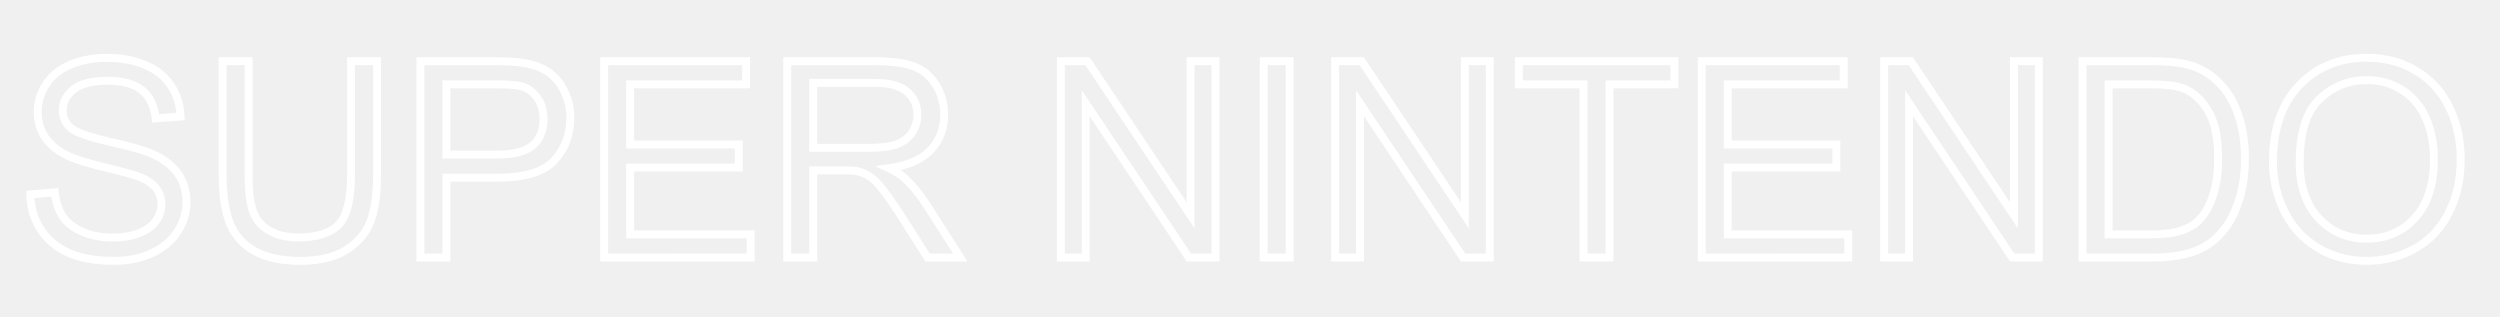
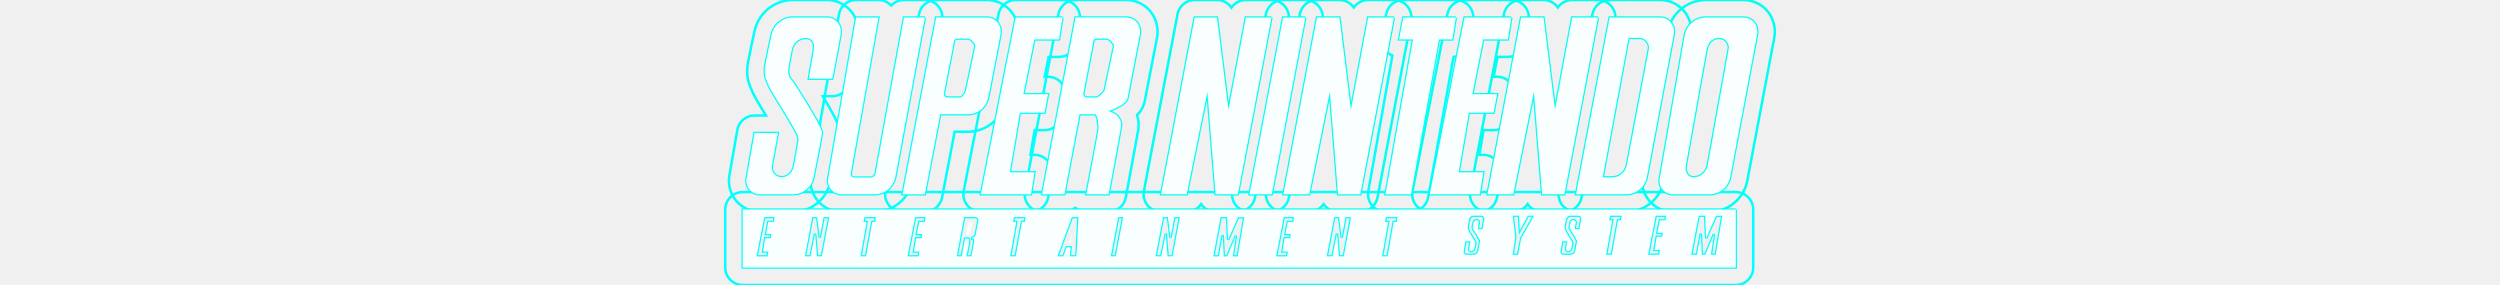
- <svg xmlns="http://www.w3.org/2000/svg" width="158" height="20" viewBox="0 0 158 20" version="1.1" id="svg3739">
-   <defs id="defs3733" />
-   <g id="layer1" transform="translate(0,2)" />
-   <g id="layer2" transform="translate(0,2)" />
-   <g aria-label="SUPER NINTENDO" style="font-style:normal;font-variant:normal;font-weight:normal;font-stretch:normal;font-size:21.333px;line-height:1.25;font-family:Arial;-inkscape-font-specification:Arial;letter-spacing:0px;word-spacing:0px;fill:none;fill-opacity:1;stroke:#ffffff;stroke-width:0.5;stroke-miterlimit:4;stroke-dasharray:none;stroke-opacity:1" id="text4643">
-     <path d="m 1.909,12.289 1.549,-0.135 q 0.11,0.931 0.508,1.532 0.406,0.592 1.253,0.965 0.846,0.364 1.904,0.364 0.939,0 1.659,-0.279 0.719,-0.279 1.066,-0.762 0.355,-0.491 0.355,-1.066 0,-0.584 -0.339,-1.016 Q 9.526,11.452 8.748,11.155 8.248,10.961 6.539,10.554 4.829,10.14 4.144,9.776 3.255,9.31 2.815,8.625 2.383,7.931 2.383,7.076 q 0,-0.939 0.533,-1.752 Q 3.45,4.503 4.474,4.08 5.498,3.657 6.75,3.657 q 1.38,0 2.429,0.449 1.058,0.44 1.625,1.303 0.567,0.863 0.609,1.955 L 9.84,7.482 Q 9.713,6.306 8.976,5.705 8.248,5.104 6.818,5.104 q -1.49,0 -2.175,0.55 -0.677,0.542 -0.677,1.312 0,0.669 0.482,1.1 0.474,0.432 2.471,0.889 2.006,0.449 2.751,0.787 1.083,0.499 1.6,1.27 0.516,0.762 0.516,1.76 0,0.99 -0.567,1.87 -0.567,0.872 -1.633,1.363 -1.058,0.482 -2.387,0.482 -1.684,0 -2.827,-0.491 Q 3.238,15.506 2.586,14.524 1.943,13.534 1.909,12.289 Z" style="font-size:17.333px;fill:none;fill-opacity:1;stroke:#ffffff;stroke-width:0.5;stroke-miterlimit:4;stroke-dasharray:none;stroke-opacity:1" id="path5504" />
-     <path d="m 22.188,3.868 h 1.642 v 7.169 q 0,1.87 -0.423,2.971 -0.423,1.1 -1.532,1.794 -1.1,0.686 -2.895,0.686 -1.743,0 -2.852,-0.601 -1.109,-0.601 -1.583,-1.735 -0.474,-1.143 -0.474,-3.115 V 3.868 h 1.642 v 7.16 q 0,1.617 0.296,2.387 0.305,0.762 1.033,1.176 0.736,0.415 1.794,0.415 1.811,0 2.581,-0.821 0.77,-0.821 0.77,-3.157 z" style="font-size:17.333px;fill:none;fill-opacity:1;stroke:#ffffff;stroke-width:0.5;stroke-miterlimit:4;stroke-dasharray:none;stroke-opacity:1" id="path5506" />
-     <path d="M 26.572,16.276 V 3.868 h 4.68 q 1.236,0 1.887,0.118 0.914,0.152 1.532,0.584 0.618,0.423 0.99,1.193 0.381,0.77 0.381,1.693 0,1.583 -1.007,2.683 -1.007,1.092 -3.639,1.092 h -3.182 v 5.044 z m 1.642,-6.508 h 3.208 q 1.591,0 2.26,-0.592 0.669,-0.592 0.669,-1.667 0,-0.779 -0.398,-1.329 Q 33.563,5.62 32.92,5.442 32.505,5.332 31.388,5.332 h -3.174 z" style="font-size:17.333px;fill:none;fill-opacity:1;stroke:#ffffff;stroke-width:0.5;stroke-miterlimit:4;stroke-dasharray:none;stroke-opacity:1" id="path5508" />
-     <path d="M 38.184,16.276 V 3.868 h 8.971 v 1.464 h -7.329 v 3.8 h 6.864 V 10.588 h -6.864 v 4.223 h 7.617 v 1.464 z" style="font-size:17.333px;fill:none;fill-opacity:1;stroke:#ffffff;stroke-width:0.5;stroke-miterlimit:4;stroke-dasharray:none;stroke-opacity:1" id="path5510" />
-     <path d="M 49.754,16.276 V 3.868 h 5.501 q 1.659,0 2.522,0.339 0.863,0.33 1.38,1.176 0.516,0.846 0.516,1.87 0,1.32 -0.855,2.226 -0.855,0.906 -2.641,1.151 0.652,0.313 0.99,0.618 0.719,0.66 1.363,1.65 l 2.158,3.377 H 58.623 l -1.642,-2.581 q -0.719,-1.117 -1.185,-1.71 -0.465,-0.592 -0.838,-0.829 -0.364,-0.237 -0.745,-0.33 -0.279,-0.059 -0.914,-0.059 h -1.904 v 5.51 z m 1.642,-6.932 h 3.529 q 1.126,0 1.76,-0.229 0.635,-0.237 0.965,-0.745 0.33,-0.516 0.33,-1.117 0,-0.88 -0.643,-1.447 -0.635,-0.567 -2.014,-0.567 h -3.927 z" style="font-size:17.333px;fill:none;fill-opacity:1;stroke:#ffffff;stroke-width:0.5;stroke-miterlimit:4;stroke-dasharray:none;stroke-opacity:1" id="path5512" />
-     <path d="M 67.045,16.276 V 3.868 h 1.684 l 6.517,9.742 V 3.868 h 1.574 V 16.276 H 75.136 L 68.619,6.526 V 16.276 Z" style="font-size:17.333px;fill:none;fill-opacity:1;stroke:#ffffff;stroke-width:0.5;stroke-miterlimit:4;stroke-dasharray:none;stroke-opacity:1" id="path5514" />
-     <path d="M 79.867,16.276 V 3.868 H 81.509 V 16.276 Z" style="font-size:17.333px;fill:none;fill-opacity:1;stroke:#ffffff;stroke-width:0.5;stroke-miterlimit:4;stroke-dasharray:none;stroke-opacity:1" id="path5516" />
-     <path d="M 84.378,16.276 V 3.868 h 1.684 L 92.579,13.61 V 3.868 h 1.574 V 16.276 H 92.469 L 85.952,6.526 V 16.276 Z" style="font-size:17.333px;fill:none;fill-opacity:1;stroke:#ffffff;stroke-width:0.5;stroke-miterlimit:4;stroke-dasharray:none;stroke-opacity:1" id="path5518" />
-     <path d="M 100.078,16.276 V 5.332 H 95.99 V 3.868 h 9.835 v 1.464 h -4.105 V 16.276 Z" style="font-size:17.333px;fill:none;fill-opacity:1;stroke:#ffffff;stroke-width:0.5;stroke-miterlimit:4;stroke-dasharray:none;stroke-opacity:1" id="path5520" />
-     <path d="M 107.551,16.276 V 3.868 h 8.971 v 1.464 h -7.329 v 3.8 h 6.864 V 10.588 h -6.864 v 4.223 h 7.617 v 1.464 z" style="font-size:17.333px;fill:none;fill-opacity:1;stroke:#ffffff;stroke-width:0.5;stroke-miterlimit:4;stroke-dasharray:none;stroke-opacity:1" id="path5522" />
-     <path d="M 119.078,16.276 V 3.868 h 1.684 l 6.517,9.742 V 3.868 h 1.574 V 16.276 h -1.684 L 120.653,6.526 V 16.276 Z" style="font-size:17.333px;fill:none;fill-opacity:1;stroke:#ffffff;stroke-width:0.5;stroke-miterlimit:4;stroke-dasharray:none;stroke-opacity:1" id="path5524" />
-     <path d="M 131.621,16.276 V 3.868 h 4.274 q 1.447,0 2.209,0.178 1.066,0.245 1.82,0.889 0.982,0.829 1.464,2.124 0.491,1.286 0.491,2.945 0,1.413 -0.33,2.505 -0.33,1.092 -0.846,1.811 -0.516,0.711 -1.134,1.126 -0.609,0.406 -1.481,0.618 -0.863,0.212 -1.989,0.212 z m 1.642,-1.464 h 2.649 q 1.227,0 1.921,-0.229 0.702,-0.229 1.117,-0.643 0.584,-0.584 0.906,-1.566 0.33,-0.99 0.33,-2.395 0,-1.947 -0.643,-2.988 -0.635,-1.049 -1.549,-1.405 -0.66,-0.254 -2.124,-0.254 h -2.607 z" style="font-size:17.333px;fill:none;fill-opacity:1;stroke:#ffffff;stroke-width:0.5;stroke-miterlimit:4;stroke-dasharray:none;stroke-opacity:1" id="path5526" />
-     <path d="m 143.648,10.233 q 0,-3.089 1.659,-4.833 1.659,-1.752 4.283,-1.752 1.718,0 3.098,0.821 1.38,0.821 2.099,2.294 0.728,1.464 0.728,3.326 0,1.887 -0.762,3.377 -0.762,1.49 -2.158,2.26 -1.396,0.762 -3.013,0.762 -1.752,0 -3.132,-0.846 -1.38,-0.846 -2.09,-2.311 -0.711,-1.464 -0.711,-3.098 z m 1.693,0.025 q 0,2.243 1.202,3.538 1.21,1.286 3.03,1.286 1.854,0 3.047,-1.303 1.202,-1.303 1.202,-3.699 0,-1.515 -0.516,-2.641 -0.508,-1.134 -1.498,-1.752 -0.982,-0.626 -2.209,-0.626 -1.743,0 -3.005,1.202 -1.253,1.193 -1.253,3.995 z" style="font-size:17.333px;fill:none;fill-opacity:1;stroke:#ffffff;stroke-width:0.5;stroke-miterlimit:4;stroke-dasharray:none;stroke-opacity:1" id="path5528" />
+ <svg xmlns="http://www.w3.org/2000/svg" viewBox="0 0 1000 114" version="1.1" id="svg123">
+   <defs id="defs127" />
+   <g id="g1011">
+     <path d="m 387.342,15.421 c 0.948,0 2.957,2.17 2.784,3.132 l -3.69,17.467 c -0.172,0.904 -1.392,2.991 -2.294,2.991 h -5.36 l -0.07,-0.068 h -0.278 v -0.07 h -0.139 l -0.071,-0.068 h -0.069 l -0.069,-0.07 -0.069,-0.069 h -0.069 v -0.071 l -0.07,-0.069 -0.07,-0.07 v -0.069 l -0.069,-0.069 -0.071,-0.07 v -0.14 l -0.069,-0.069 v -0.138 l -0.071,-0.069 v -0.069 c 0,-0.116 -0.012,-0.289 0,-0.419 l 4.176,-21.364 a 2.168,2.168 0 0 1 1.323,-0.558 h 4.315 m 0,-7 h -4.315 a 9.027,9.027 0 0 0 -5.777,2.158 7,7 0 0 0 -2.415,4.057 L 370.658,35.999 q -0.066,0.339 -0.099,0.683 a 9.13,9.13 0 0 0 -0.031,1.142 v 0.005 a 6.998,6.998 0 0 0 0.415,2.375 q 0.021,0.066 0.044,0.131 a 7.003,7.003 0 0 0 0.945,1.923 q 0.053,0.082 0.108,0.162 a 7.936,7.936 0 0 0 3.124,2.712 8.628,8.628 0 0 0 3.618,0.877 h 5.36 c 5.602,0 8.548,-5.685 9.146,-8.561 l 3.686,-17.449 q 0.022,-0.105 0.041,-0.21 a 8.934,8.934 0 0 0 -2.331,-7.468 c -1.218,-1.457 -3.793,-3.9 -7.344,-3.9 z" id="path25" style="fill:#ffffff" />
+     <path d="m 442.803,15.421 c 0.949,0 2.968,2.17 2.781,3.132 l -3.691,17.397 c -0.161,0.911 -2.427,3.062 -3.337,3.062 h -3.829 a 1.321,1.321 0 0 1 -1.391,-1.25 3.378,3.378 0 0 1 0,-0.419 l 4.106,-21.364 0.067,-0.069 0.071,-0.069 0.137,-0.07 h 0.068 l 0.07,-0.069 0.069,-0.069 h 0.069 l 0.069,-0.07 h 0.071 l 0.137,-0.068 h 0.205 V 15.425 h 0.009 v -0.004 h 4.316 m 0,-7 h -4.316 a 6.985,6.985 0 0 0 -2.451,0.441 l -0.041,0.014 a 8.236,8.236 0 0 0 -1.862,0.874 7,7 0 0 0 -1.428,1.069 l -0.071,0.069 q -0.075,0.073 -0.148,0.148 l -0.067,0.069 a 7,7 0 0 0 -1.85,3.553 l -4.106,21.364 q -0.042,0.219 -0.07,0.44 a 8.536,8.536 0 0 0 -0.054,1.443 q 0.004,0.201 0.02,0.401 a 8.315,8.315 0 0 0 8.37,7.706 h 3.829 c 4.496,0 9.343,-4.749 10.184,-8.609 l 7e-4,1.5e-4 3.691,-17.397 q 0.013,-0.059 0.024,-0.118 A 8.856,8.856 0 0 0 450.213,12.395 c -1.224,-1.484 -3.814,-3.975 -7.41,-3.975 z" id="path29" style="fill:#ffffff" />
+     <path d="m 655.538,15.142 a 3.897,3.897 0 0 1 3.964,4.731 L 650.734,66.151 a 6.006,6.006 0 0 1 -5.637,4.802 h -4.036 l 10.37,-55.811 h 4.107 m 0,-7 h -4.107 a 7,7 0 0 0 -6.882,5.721 l -10.37,55.811 a 7,7 0 0 0 6.882,8.279 h 4.036 a 13.06,13.06 0 0 0 12.522,-10.538 l 8.761,-46.239 q 0.011,-0.056 0.02,-0.113 a 10.891,10.891 0 0 0 -10.862,-12.921 z" id="path33" style="fill:#ffffff" />
+     <path d="m 687.547,15.142 a 3.852,3.852 0 0 1 3.895,4.731 L 683.095,66.151 a 5.865,5.865 0 0 1 -5.498,4.802 c -2.629,0 -3.724,-2.176 -3.274,-4.802 l 8.281,-46.278 0.067,-0.209 0.071,-0.209 0.067,-0.277 0.069,-0.209 0.071,-0.278 0.067,-0.209 0.071,-0.209 0.137,-0.207 0.069,-0.209 0.141,-0.209 0.069,-0.208 0.139,-0.209 0.141,-0.139 0.137,-0.208 0.141,-0.209 0.208,-0.14 0.139,-0.14 0.141,-0.139 0.206,-0.14 0.21,-0.139 0.141,-0.139 0.206,-0.14 0.21,-0.069 0.208,-0.139 0.141,-0.07 0.275,-0.07 0.208,-0.068 h 0.208 l 0.208,-0.07 h 0.279 l 0.213,-0.064 h 0.279 m 0,-7 h -0.279 a 13.13,13.13 0 0 0 -3.07,0.476 l -0.05,0.013 a 6.999,6.999 0 0 0 -1.383,0.513 l -0.141,0.07 q -0.109,0.054 -0.215,0.111 a 7,7 0 0 0 -1.028,0.579 l -0.206,0.14 q -0.279,0.19 -0.539,0.406 l -0.018,0.012 a 6.998,6.998 0 0 0 -0.864,0.694 7,7 0 0 0 -1.482,1.585 6.995,6.995 0 0 0 -0.456,0.611 l -0.139,0.209 a 6.997,6.997 0 0 0 -0.524,0.937 q -0.124,0.226 -0.23,0.461 a 7.003,7.003 0 0 0 -0.46,1.058 l -0.071,0.209 q -0.02,0.059 -0.039,0.119 l -0.067,0.209 q -0.064,0.199 -0.116,0.402 l -0.012,0.046 q -0.082,0.251 -0.145,0.507 l -0.006,0.018 -0.067,0.209 a 7,7 0 0 0 -0.225,0.904 l -8.281,46.278 -0.009,0.051 a 11.365,11.365 0 0 0 2.283,9.428 10.116,10.116 0 0 0 7.891,3.557 12.808,12.808 0 0 0 12.394,-10.601 l 8.34,-46.237 0.009,-0.05 a 11.106,11.106 0 0 0 -2.363,-9.084 10.958,10.958 0 0 0 -8.43,-3.839 z" id="path37" style="fill:#ffffff" />
+     <path d="M 694.296,83.826 V 107 H 297.086 V 83.826 h 397.209 m -5.36,2.435 -2.504,0.07 -3.968,8.977 -0.414,-9.047 h -2.575 l -2.996,15.658 h 2.298 l 1.532,-8.491 0.414,8.491 h 1.393 l 3.48,-8.279 -1.25,8.279 h 1.948 l 2.641,-15.658 m -29.715,15.658 h 4.455 l 0.275,-1.949 H 661.796 l 0.903,-5.289 h 2.159 l 0.349,-1.599 h -2.226 l 0.972,-4.941 h 2.157 l 0.349,-1.88 h -4.174 l -3.065,15.658 m -10.502,-15.658 h -4.665 l -0.347,1.88 h 1.182 l -2.434,13.778 h 2.296 l 2.434,-13.778 h 1.184 l 0.349,-1.88 m -21.44,14.199 a 0.899,0.899 0 0 1 -0.835,-1.112 l 0.487,-2.853 h -2.02 l -0.697,3.964 a 1.181,1.181 0 0 0 1.187,1.461 h 2.99 a 1.862,1.862 0 0 0 1.742,-1.461 c 0,0 0.601,-3.455 0.697,-3.964 a 0.545,0.545 0 0 0 -0.071,-0.279 32.004,32.004 0 0 0 -2.714,-4.522 0.948,0.948 0 0 1 -0.206,-0.697 l 0.347,-1.88 a 1.304,1.304 0 0 1 1.252,-1.044 0.833,0.833 0 0 1 0.835,1.044 l -0.418,2.575 h 1.879 l 0.766,-3.899 a 1.242,1.242 0 0 0 -1.251,-1.531 h -3.405 l -0.091,0.083 H 627.544 l -0.069,0.068 h -0.067 l -0.071,0.068 h -0.069 l -0.069,0.069 -0.069,0.067 -0.069,0.071 -0.069,0.067 -0.069,0.071 -0.065,0.069 H 626.786 V 86.962 l -0.069,0.071 -0.069,0.068 v 0.072 l -0.069,0.068 v 0.068 l -0.069,0.071 v 0.068 l -0.069,0.14 v 0.136 l -0.067,0.069 c 0,0 -0.536,2.579 -0.558,2.993 a 2.007,2.007 0 0 0 0.139,0.974 c 0.161,0.831 2.611,4.33 2.992,5.29 l -0.417,2.297 a 1.394,1.394 0 0 1 -1.252,1.112 m -13.633,-14.199 h -2.508 l -3.2,5.916 -0.347,-5.916 h -2.506 l 1.049,8.559 -1.115,7.099 h 2.226 l 1.252,-6.61 5.15,-9.047 m -25.127,14.198 a 0.887,0.887 0 0 1 -0.831,-1.112 l 0.484,-2.853 h -2.018 l -0.699,3.964 a 1.18,1.18 0 0 0 1.184,1.461 h 2.923 a 1.85,1.85 0 0 0 1.738,-1.461 c 0,0 0.697,-3.455 0.766,-3.964 0.024,-0.056 -0.009,-0.129 -0.067,-0.279 a 30.889,30.889 0 0 0 -2.714,-4.522 1.13,1.13 0 0 1 -0.206,-0.697 l 0.345,-1.88 a 1.309,1.309 0 0 1 1.252,-1.044 0.833,0.833 0 0 1 0.835,1.044 l -0.414,2.575 h 1.877 l 0.766,-3.899 a 1.235,1.235 0 0 0 -1.252,-1.531 h -3.405 l -0.087,0.083 h -0.208 l -0.069,0.068 h -0.069 l -0.069,0.068 h -0.071 l -0.067,0.069 -0.067,0.067 h -0.069 v 0.071 l -0.069,0.067 -0.067,0.071 -0.071,0.069 h -0.067 V 86.962 l -0.071,0.071 -0.069,0.068 v 0.071 l -0.069,0.068 v 0.068 l -0.067,0.071 v 0.068 l -0.067,0.14 v 0.205 h -0.072 c 0,0 -0.534,2.579 -0.556,2.993 a 1.966,1.966 0 0 0 0.137,0.974 c 0.159,0.831 2.621,4.33 2.994,5.29 l -0.417,2.297 a 1.391,1.391 0 0 1 -1.256,1.112 m -29.502,-13.639 h -4.663 l -0.344,1.946 h 1.252 l -2.438,13.779 h 2.228 l 2.436,-13.779 h 1.182 l 0.347,-1.946 m -18.582,0 h -2.226 l -1.53,8.211 -1.045,-8.211 h -1.949 l -2.993,15.725 h 2.296 l 1.811,-9.118 0.766,9.118 h 1.948 l 2.921,-15.725 m -29.988,15.728 h 4.382 l 0.347,-1.947 H 512.952 l 0.905,-5.29 h 2.224 l 0.279,-1.671 h -2.157 l 0.903,-4.873 h 2.226 l 0.279,-1.946 h -4.105 l -3.061,15.728 m -25.124,0 h 2.228 l 1.53,-8.489 0.416,8.489 h 1.391 l 3.482,-8.281 -1.252,8.281 h 1.948 l 2.643,-15.657 h -2.502 l -3.97,9.045 -0.414,-9.116 h -2.575 l -2.926,15.728 M 471.963,86.82 H 469.737 l -1.534,8.211 -1.041,-8.211 h -1.95 l -2.991,15.725 h 2.294 l 1.811,-9.118 0.697,9.118 h 2.017 l 2.923,-15.725 m -27.629,15.725 h 1.948 l 2.994,-15.725 h -2.018 l -2.925,15.725 m -21.362,0 h 2.364 l 1.324,-3.62 h 1.599 l -0.347,3.62 h 2.645 l 0.835,-15.725 h -2.645 l -5.774,15.725 M 410.236,86.82 h -4.662 l -0.346,1.946 h 1.252 l -2.435,13.779 h 2.227 l 2.506,-13.779 h 1.181 l 0.277,-1.946 m -27.555,15.723 h 2.018 l 1.322,-7.098 h 1.393 a 0.942,0.942 0 0 1 0.209,0.628 2.982,2.982 0 0 1 0.069,0.765 c -0.036,0.226 -1.114,5.705 -1.114,5.705 h 2.017 c 0,0 1.114,-6.1 1.114,-6.194 a 2.541,2.541 0 0 0 -0.138,-0.765 h -0.069 V 95.513 h -0.14 v -0.068 h -0.209 l -0.069,-0.068 h -0.278 v -0.068 h -0.28 c 0.566,-0.229 1.625,-0.72 1.741,-1.324 L 391.309,88.419 a 1.25,1.25 0 0 0 -1.183,-1.599 H 385.673 l -2.993,15.723 m -19.693,0.005 h 4.454 l 0.277,-1.947 h -2.157 l 0.904,-5.29 h 2.157 l 0.278,-1.671 h -2.158 l 0.974,-4.873 h 2.158 l 0.348,-1.946 h -4.175 l -3.061,15.728 M 350.391,86.82 h -4.593 l -0.417,1.946 h 1.253 l -2.434,13.779 h 2.225 L 348.93,88.766 h 1.183 l 0.277,-1.946 m -18.65,0 h -2.298 l -1.53,8.211 -1.043,-8.211 H 324.921 l -2.994,15.725 h 2.298 l 1.808,-9.118 0.766,9.118 h 1.947 l 2.994,-15.725 m -29.156,15.728 h 4.454 l 0.348,-1.947 h -2.157 l 0.834,-5.29 h 2.227 l 0.279,-1.671 h -2.158 l 0.904,-4.873 h 2.226 l 0.279,-1.946 H 305.715 l -3.131,15.728 m 342.305,-14.406 h 0.005 m -89.633,0.625 h 0.005 m -148.787,0 h 0.005 m -59.85,0 h 0.005 M 694.296,76.826 H 297.086 a 7,7 0 0 0 -7,7 V 107 a 7,7 0 0 0 7,7 h 397.209 a 7,7 0 0 0 7,-7 V 83.826 a 7,7 0 0 0 -7,-7 z m -266.036,29.099 z" id="path71" style="fill:none;stroke:#00ffff;stroke-opacity:1" />
+     <path d="m 369.944,7 -11.898,64.162 a 8.35,8.35 0 0 1 -7.933,6.54 H 336.822 A 5.371,5.371 0 0 1 331.324,71.162 L 342.457,7 H 351.365 L 340.298,69.351 A 1.383,1.383 0 0 0 341.691,71.023 h 6.612 a 2.098,2.098 0 0 0 1.947,-1.672 L 361.595,7 h 8.349 M 351.365,7 h 0.005 M 369.944,0 H 361.595 A 6.993,6.993 0 0 0 356.482,2.219 6.976,6.976 0 0 0 351.37,0 h -8.913 A 7,7 0 0 0 335.56,5.803 l -11.133,64.162 a 12.362,12.362 0 0 0 12.395,14.737 H 350.113 A 15.245,15.245 0 0 0 364.927,72.449 L 376.827,8.276 A 7,7 0 0 0 369.944,0 Z m 0,14 z" id="path59" style="fill:none;stroke:#00ffff;stroke-opacity:1" />
+     <path d="m 330.627,7 c 3.818,0 6.307,3.139 5.566,7.026 l -3.271,17.467 h -9.394 l 2.018,-11.62 c 0.452,-2.626 -0.644,-4.731 -3.27,-4.731 a 5.856,5.856 0 0 0 -5.567,4.731 c 0,0 -1.483,7.329 -1.462,8.421 0.015,1.098 0.418,2.914 0.906,3.2 1.135,0.683 12.247,19.026 12.247,20.39 0,0 0.333,0.13 0.346,1.323 0.016,1.184 -3.409,17.954 -3.409,17.954 a 8.264,8.264 0 0 1 -7.862,6.54 h -13.293 a 5.371,5.371 0 0 1 -5.497,-6.54 l 3.132,-17.954 h 9.325 l -2.366,12.943 a 3.895,3.895 0 0 0 3.967,4.73 c 2.625,0 4.417,-2.104 4.87,-4.73 0,0 1.472,-7.792 1.809,-10.439 0.36,-2.64 -12.128,-19.982 -12.804,-23.729 -0.53,-0.432 -0.767,-2.753 -0.696,-4.455 v -0.138 l 0.07,-0.139 v -0.279 l 0.069,-0.209 v -0.348 l 0.068,-0.139 V 26.064 l 0.07,-0.487 0.14,-0.417 0.07,-0.487 0.07,-0.557 0.138,-0.558 0.14,-0.556 0.068,-0.557 0.139,-0.556 0.14,-0.627 0.208,-1.183 0.14,-0.557 0.138,-0.626 0.14,-0.557 0.07,-0.556 0.14,-0.487 0.068,-0.487 0.139,-0.487 0.069,-0.416 0.07,-0.209 0.07,-0.208 v -0.209 l 0.069,-0.139 v -0.209 l 0.07,-0.139 v -0.14 l 0.07,-0.139 v -0.21 l 0.069,-0.069 V 14.028 A 8.733,8.733 0 0 1 316.85,7 h 13.777 m -19.484,46.206 h 0.005 M 330.627,0 h -13.777 a 15.779,15.779 0 0 0 -15.055,12.542 q -0.071,0.275 -0.121,0.556 -0.087,0.321 -0.144,0.65 -0.036,0.16 -0.064,0.321 a 6.997,6.997 0 0 0 -0.152,0.694 l -0.004,0.022 -0.029,0.102 a 7.005,7.005 0 0 0 -0.202,0.95 l -0.003,0.01 a 7.001,7.001 0 0 0 -0.218,1.061 l -0.017,0.134 -0.036,0.145 q -0.025,0.1 -0.047,0.201 l -0.116,0.525 -0.115,0.457 q -0.062,0.246 -0.106,0.497 l -0.18,1.026 -0.086,0.384 -0.118,0.469 a 7.002,7.002 0 0 0 -0.158,0.851 l -0.015,0.12 -0.033,0.129 -0.145,0.586 a 6.997,6.997 0 0 0 -0.151,0.809 l -0.041,0.328 a 6.999,6.999 0 0 0 -0.222,1.008 l -0.05,0.346 a 7.003,7.003 0 0 0 -0.136,0.906 q -0.016,0.096 -0.029,0.193 a 7,7 0 0 0 -0.134,1.364 v 0.002 a 15.325,15.325 0 0 0 1.267,7.529 c 0.857,2.434 2.729,5.643 6.197,11.286 h -4.568 a 7,7 0 0 0 -6.896,5.797 l -3.132,17.954 a 12.361,12.361 0 0 0 12.393,14.743 h 13.293 a 15.186,15.186 0 0 0 14.731,-12.191 c 3.566,-17.462 3.551,-18.581 3.54,-19.399 a 9.439,9.439 0 0 0 -0.896,-4.093 c -0.69,-1.761 -2.244,-4.691 -5.747,-10.524 h 3.819 a 7,7 0 0 0 6.88,-5.711 L 343.074,15.314 A 13.044,13.044 0 0 0 340.442,4.506 12.65,12.65 0 0 0 330.627,0 Z" id="path63" style="fill:none;stroke:#00ffff;stroke-opacity:1" />
+     <path d="m 394.581,7 c 3.817,0 6.299,3.132 5.564,7.028 l -4.871,25.122 a 8.28,8.28 0 0 1 -7.862,6.54 h -11.343 l -6.125,32.011 h -8.907 L 374.468,7 h 20.113 m -16.633,31.665 h 0.069 l 0.069,0.069 0.069,0.07 h 0.069 l 0.071,0.068 h 0.139 v 0.07 h 0.278 l 0.07,0.068 h 5.36 c 0.902,0 2.122,-2.087 2.294,-2.991 l 3.69,-17.467 c 0.173,-0.962 -1.837,-3.132 -2.784,-3.132 h -4.315 a 2.168,2.168 0 0 0 -1.323,0.558 l -4.176,21.364 c -0.012,0.129 0,0.303 0,0.419 v 0.069 l 0.071,0.069 v 0.138 l 0.069,0.069 V 38.246 l 0.071,0.07 0.069,0.069 v 0.069 l 0.07,0.07 0.07,0.069 v 0.071 M 394.581,0 h -20.113 a 7,7 0 0 0 -6.877,5.694 L 354.16,76.395 a 7,7 0 0 0 6.877,8.306 h 8.907 a 7,7 0 0 0 6.875,-5.685 l 5.037,-26.326 h 5.556 A 15.197,15.197 0 0 0 402.15,40.462 L 407.017,15.36 A 13.095,13.095 0 0 0 404.386,4.495 12.646,12.646 0 0 0 394.581,0 Z" id="path67" style="fill:none;stroke:#00ffff;stroke-opacity:1" />
+     <path d="m 697.22,7 c 3.81,0 6.306,3.139 5.565,7.028 l -10.783,57.133 a 8.356,8.356 0 0 1 -7.935,6.54 H 669.385 a 5.327,5.327 0 0 1 -5.431,-6.54 L 673.906,14.028 A 8.659,8.659 0 0 1 682.049,7 h 15.171 m -19.624,63.953 a 5.865,5.865 0 0 0 5.498,-4.802 l 8.347,-46.278 a 3.852,3.852 0 0 0 -3.895,-4.731 h -0.279 l -0.213,0.064 h -0.279 l -0.208,0.07 h -0.208 l -0.208,0.068 -0.275,0.07 -0.141,0.07 -0.208,0.139 -0.21,0.069 -0.206,0.14 -0.141,0.139 -0.21,0.139 -0.206,0.14 -0.141,0.139 -0.139,0.14 -0.208,0.14 -0.141,0.209 -0.137,0.208 -0.141,0.139 -0.139,0.209 -0.069,0.208 -0.141,0.209 -0.069,0.209 -0.137,0.207 -0.071,0.209 -0.067,0.209 -0.071,0.278 -0.069,0.209 -0.067,0.277 -0.071,0.209 -0.067,0.209 -8.281,46.278 c -0.45,2.626 0.645,4.802 3.274,4.802 M 697.22,0 h -15.171 A 15.733,15.733 0 0 0 667.011,12.817 l -9.954,57.142 a 12.316,12.316 0 0 0 12.327,14.741 h 14.682 A 15.252,15.252 0 0 0 698.881,72.454 L 709.664,15.326 A 13.052,13.052 0 0 0 707.033,4.507 12.647,12.647 0 0 0 697.22,0 Z" id="path79" style="fill:none;stroke:#00fff3;stroke-opacity:1" />
+     <path d="m 424.989,7 -1.389,8.768 H 413.718 l -4.383,21.92 h 9.879 l -1.391,7.377 h -9.881 l -4.037,23.868 h 9.881 l -1.392,8.769 H 392.354 L 406.271,7 h 18.718 M 413.786,68.933 h 0.005 M 424.989,0 h -18.718 a 7,7 0 0 0 -6.868,5.648 l -13.916,70.702 a 7,7 0 0 0 6.868,8.352 h 20.04 a 7,7 0 0 0 6.913,-5.903 l 1.356,-8.546 a 7.006,7.006 0 0 0 -6.873,-8.32 h -1.603 l 1.669,-9.868 h 3.966 a 7,7 0 0 0 6.879,-5.703 l 1.391,-7.377 a 7,7 0 0 0 -6.879,-8.297 h -1.341 l 1.584,-7.92 h 4.144 a 7,7 0 0 0 6.914,-5.905 l 1.389,-8.768 A 7,7 0 0 0 424.989,0 Z m 0,14 z" id="path83" style="fill:none;stroke:#00ffff;stroke-opacity:1" />
+     <path d="m 582.328,7 -1.393,8.769 h -5.357 l -11.202,61.933 H 554.214 L 565.209,15.769 h -5.567 L 561.314,7 h 21.013 m 0,-7 h -21.013 a 7,7 0 0 0 -6.876,5.689 l -1.672,8.769 a 7,7 0 0 0 4.186,7.774 l -9.631,54.247 a 7,7 0 0 0 6.892,8.224 h 10.163 a 7,7 0 0 0 6.888,-5.754 l 10.164,-56.197 a 7.001,7.001 0 0 0 6.419,-5.885 l 1.393,-8.769 A 7,7 0 0 0 582.328,0 Z m 0,14 z" id="path91" style="fill:none;stroke:#00ffff;stroke-opacity:1" />
+     <path d="M 639.185,7 625.753,77.702 h -8.907 l -3.27,-40.987 -8.283,40.987 H 594.995 L 608.425,7 h 8.976 L 621.994,43.952 628.885,7 h 10.3 m 0,-7 H 628.885 A 7,7 0 0 0 623.143,2.995 6.998,6.998 0 0 0 617.402,0 h -8.976 a 7,7 0 0 0 -6.877,5.694 L 588.117,76.396 a 7,7 0 0 0 6.877,8.306 h 10.298 a 7,7 0 0 0 5.777,-3.045 6.996,6.996 0 0 0 5.777,3.045 h 8.907 a 7,7 0 0 0 6.877,-5.694 L 646.062,8.306 A 7,7 0 0 0 639.185,0 Z m 0,14 z" id="path95" style="fill:none;stroke:#00fff3;stroke-opacity:1" />
+     <path d="m 604.528,7 -1.393,8.768 h -9.883 L 588.941,37.688 h 9.881 l -1.393,7.377 h -9.879 l -4.107,23.868 h 9.881 l -1.393,8.769 h -20.04 L 585.808,7 h 18.72 m -11.204,61.933 h 0.005 M 604.528,0 H 585.808 a 7,7 0 0 0 -6.868,5.648 l -13.916,70.702 a 7,7 0 0 0 6.868,8.352 h 20.04 a 7,7 0 0 0 6.913,-5.902 l 1.357,-8.546 a 7.006,7.006 0 0 0 -6.873,-8.321 h -1.579 l 1.698,-9.868 h 3.981 a 7,7 0 0 0 6.878,-5.701 l 1.393,-7.377 a 7,7 0 0 0 -6.878,-8.299 h -1.37 l 1.558,-7.92 h 4.126 a 7,7 0 0 0 6.913,-5.902 l 1.393,-8.768 A 7,7 0 0 0 604.528,0 Z m 0,14 z" id="path99" style="fill:none;stroke:#00fff3;stroke-opacity:1" />
+     <path d="m 450.321,7 c 3.818,0 6.305,3.132 5.565,7.027 l -4.869,25.122 c -0.512,2.698 -5.315,4.353 -7.867,5.357 h 0.629 a 16.078,16.078 0 0 1 2.645,1.325 7.131,7.131 0 0 1 1.534,2.017 5.299,5.299 0 0 1 0.485,2.574 c 0,0.431 -5.01,27.279 -5.01,27.279 h -8.909 c 0,0 4.758,-24.644 4.873,-25.677 a 13.338,13.338 0 0 0 -0.21,-3.41 4.971,4.971 0 0 0 -1.041,-2.923 h -6.333 l -6.055,32.011 h -8.908 L 430.209,7 h 20.112 m -15.593,32.011 h 3.829 c 0.91,0 3.177,-2.151 3.337,-3.062 l 3.691,-17.397 c 0.187,-0.962 -1.833,-3.132 -2.781,-3.132 h -4.316 v 0.004 h -0.009 v 0.07 h -0.205 l -0.137,0.068 h -0.071 l -0.069,0.07 h -0.069 l -0.069,0.069 -0.07,0.069 h -0.068 l -0.137,0.07 -0.071,0.069 -0.067,0.069 -4.106,21.364 a 3.375,3.375 0 0 0 0,0.418 1.321,1.321 0 0 0 1.391,1.25 M 450.321,0 h -20.112 a 7,7 0 0 0 -6.878,5.7 l -13.36,70.701 a 7,7 0 0 0 6.878,8.3 h 8.908 a 6.986,6.986 0 0 0 4.384,-1.543 7.001,7.001 0 0 0 4.382,1.541 h 8.909 a 7,7 0 0 0 6.881,-5.716 c 4.624,-24.781 5.079,-27.405 5.124,-28.304 h 7e-5 l 2.2e-4,-0.006 c 0.002,-0.042 0.003,-0.081 0.004,-0.118 a 13.037,13.037 0 0 0 -0.648,-4.521 10.299,10.299 0 0 0 3.1,-5.581 l 4.864,-25.096 A 13.076,13.076 0 0 0 460.135,4.503 12.65,12.65 0 0 0 450.321,0 Z" id="path103" style="fill:none;stroke:#00ffff;stroke-opacity:1" />
+     <path d="m 663.887,7 c 3.818,0 6.297,3.132 5.566,7.029 L 658.669,71.162 a 8.347,8.347 0 0 1 -7.935,6.54 H 630.413 L 643.848,7 h 20.039 m -22.826,63.953 h 4.036 a 6.006,6.006 0 0 0 5.637,-4.802 l 8.768,-46.278 a 3.897,3.897 0 0 0 -3.964,-4.731 h -4.107 l -10.37,55.811 M 663.887,0 h -20.039 a 7,7 0 0 0 -6.877,5.693 L 623.536,76.396 a 7,7 0 0 0 6.877,8.307 h 20.321 A 15.252,15.252 0 0 0 665.549,72.455 L 676.331,15.327 A 13.088,13.088 0 0 0 673.687,4.49 12.646,12.646 0 0 0 663.887,0 Z" id="path107" style="fill:none;stroke:#00fff3;stroke-opacity:1" />
+     <path d="m 508.567,7 -13.431,70.702 h -8.909 L 482.954,36.715 474.675,77.702 H 464.445 L 477.878,7 h 8.906 L 491.378,43.952 498.337,7 h 10.23 m 0,-7 H 498.337 A 7,7 0 0 0 492.561,3.045 6.998,6.998 0 0 0 486.784,0 h -8.906 a 7,7 0 0 0 -6.877,5.693 l -13.433,70.702 a 7,7 0 0 0 6.877,8.307 h 10.23 a 7,7 0 0 0 5.776,-3.044 6.997,6.997 0 0 0 5.776,3.044 h 8.909 a 7,7 0 0 0 6.877,-5.694 L 515.444,8.306 A 7,7 0 0 0 508.567,0 Z m 0,14 z" id="path111" style="fill:none;stroke:#00fff3;stroke-opacity:1" />
+     <path d="m 522.133,7 h 0.005 m -0.005,0 -13.428,70.702 h -8.907 L 513.227,7 h 8.906 m 0.005,-7 h -8.911 a 7,7 0 0 0 -6.877,5.694 l -13.429,70.702 a 7,7 0 0 0 6.877,8.306 h 8.907 a 7,7 0 0 0 6.877,-5.694 L 528.967,8.533 A 7.006,7.006 0 0 0 522.138,0 Z m -0.005,14 z" id="path115" style="fill:none;stroke:#00ffff;stroke-opacity:1" />
+     <path d="M 557.556,7 544.126,77.702 h -8.909 l -3.27,-40.987 -8.281,40.987 H 513.365 L 526.794,7 h 8.98 L 540.367,43.952 547.256,7 h 10.3 m 0,-7 H 547.256 A 6.999,6.999 0 0 0 541.515,2.993 6.997,6.997 0 0 0 535.774,0 h -8.98 a 7,7 0 0 0 -6.877,5.694 l -13.429,70.702 a 7,7 0 0 0 6.877,8.306 h 10.3 a 7,7 0 0 0 5.776,-3.044 6.997,6.997 0 0 0 5.776,3.044 h 8.909 a 7,7 0 0 0 6.877,-5.694 L 564.433,8.306 A 7,7 0 0 0 557.556,0 Z m 0,14 z" id="path119" style="fill:none;stroke:#00fff3;stroke-opacity:1" />
+     <path id="polyline2177" d="m 316.85,7 a 8.733,8.733 0 0 0 -8.211,7.028 v 0.208 l -0.069,0.069 v 0.21 l -0.07,0.139 v 0.14 l -0.07,0.139 v 0.209 l -0.069,0.139 v 0.209 l -0.07,0.208 -0.07,0.209 -0.069,0.417 -0.139,0.487 -0.068,0.487 -0.14,0.487 -0.07,0.556 -0.14,0.557 -0.138,0.626 -0.14,0.557 -0.208,1.183 -0.14,0.627 -0.139,0.556 -0.068,0.557 -0.14,0.556 -0.138,0.558 -0.07,0.557 -0.07,0.487 -0.14,0.418 -0.07,0.487 v 0.209 l -0.068,0.139 v 0.348 l -0.069,0.209 v 0.279 l -0.07,0.139 v 0.138 c -0.071,1.702 0.166,4.023 0.696,4.455 0.676,3.747 13.164,21.088 12.804,23.729 -0.337,2.647 -1.809,10.439 -1.809,10.439 -0.453,2.626 -2.245,4.73 -4.87,4.73 a 3.895,3.895 0 0 1 -3.967,-4.73 l 2.366,-12.943 h -9.325 l -3.132,17.954 a 5.371,5.371 0 0 0 5.497,6.54 h 13.293 a 8.264,8.264 0 0 0 7.862,-6.54 c 0,0 3.426,-16.77 3.409,-17.954 -0.013,-1.193 -0.346,-1.323 -0.346,-1.323 0,-1.364 -11.113,-19.708 -12.247,-20.39 -0.489,-0.285 -0.891,-2.102 -0.906,-3.2 -0.021,-1.091 1.462,-8.421 1.462,-8.421 a 5.856,5.856 0 0 1 5.567,-4.731 c 2.626,0 3.722,2.105 3.27,4.731 l -2.018,11.621 h 9.394 l 3.271,-17.467 c 0.741,-3.887 -1.748,-7.026 -5.566,-7.026 z m 25.607,0 -11.133,64.162 a 5.371,5.371 0 0 0 5.498,6.54 h 13.292 a 8.35,8.35 0 0 0 7.933,-6.54 L 369.944,7 h -8.349 l -11.344,62.351 a 2.098,2.098 0 0 1 -1.947,1.672 h -6.612 A 1.383,1.383 0 0 1 340.298,69.351 L 351.365,7 Z m 32.011,0 -13.431,70.701 h 8.907 l 6.125,-32.011 h 11.343 a 8.28,8.28 0 0 0 7.862,-6.54 l 4.871,-25.122 c 0.735,-3.896 -1.747,-7.028 -5.564,-7.028 h -20.113 z m 31.803,0 -13.916,70.702 h 20.04 l 1.392,-8.769 h -9.881 l 4.037,-23.868 h 9.881 l 1.391,-7.377 h -9.879 l 4.384,-21.92 h 9.882 l 1.389,-8.768 z m 23.938,0 -13.36,70.701 h 8.908 l 6.055,-32.011 h 6.333 a 4.971,4.971 0 0 1 1.041,2.923 13.338,13.338 0 0 1 0.21,3.41 c -0.115,1.033 -4.873,25.677 -4.873,25.677 h 8.909 c 0,0 5.01,-26.848 5.01,-27.279 a 5.299,5.299 0 0 0 -0.485,-2.574 7.131,7.131 0 0 0 -1.534,-2.017 16.075,16.075 0 0 0 -2.645,-1.325 h -0.629 c 2.552,-1.004 7.355,-2.659 7.867,-5.357 l 4.869,-25.122 c 0.741,-3.895 -1.747,-7.027 -5.565,-7.027 z m 47.67,0 -13.433,70.702 h 10.23 l 8.279,-40.987 3.272,40.987 h 8.909 L 508.567,7 H 498.337 l -6.959,36.952 -4.594,-36.952 z m 35.349,0 -13.429,70.702 h 8.907 L 522.134,7 Z m 13.567,0 -13.429,70.702 h 10.3 l 8.281,-40.987 3.27,40.987 h 8.909 L 557.556,7 H 547.256 L 540.367,43.952 535.775,7 Z m 34.52,0 -1.672,8.769 h 5.567 l -10.996,61.933 h 10.163 l 11.202,-61.933 h 5.357 l 1.393,-8.769 z m 24.494,0 -13.916,70.702 h 20.04 l 1.393,-8.769 h -9.881 l 4.107,-23.868 h 9.879 l 1.393,-7.377 h -9.881 l 4.311,-21.92 h 9.883 l 1.393,-8.768 z m 22.617,0 -13.431,70.702 h 10.298 l 8.283,-40.987 3.27,40.987 h 8.907 L 639.185,7 H 628.885 L 621.994,43.952 617.402,7 Z m 35.422,0 -13.435,70.702 h 20.321 a 8.347,8.347 0 0 0 7.935,-6.54 l 10.783,-57.133 c 0.731,-3.897 -1.748,-7.029 -5.566,-7.029 z m 38.202,0 a 8.659,8.659 0 0 0 -8.143,7.028 l -9.952,57.133 a 5.327,5.327 0 0 0 5.431,6.54 h 14.682 a 8.356,8.356 0 0 0 7.935,-6.54 l 10.783,-57.133 c 0.741,-3.889 -1.755,-7.028 -5.565,-7.028 z m -30.618,8.142 h 4.107 a 3.897,3.897 0 0 1 3.964,4.731 l -8.768,46.278 a 6.006,6.006 0 0 1 -5.637,4.802 h -4.036 z m 35.837,0 h 0.279 a 3.852,3.852 0 0 1 3.895,4.731 l -8.347,46.278 a 5.865,5.865 0 0 1 -5.498,4.802 c -2.629,0 -3.724,-2.176 -3.274,-4.802 l 8.281,-46.278 0.067,-0.209 0.071,-0.209 0.067,-0.277 0.069,-0.209 0.071,-0.278 0.067,-0.209 0.071,-0.209 0.137,-0.207 0.069,-0.209 0.141,-0.209 0.069,-0.208 0.139,-0.209 0.141,-0.139 0.137,-0.208 0.141,-0.209 0.208,-0.14 0.139,-0.14 0.141,-0.139 0.206,-0.14 0.21,-0.139 0.141,-0.139 0.206,-0.14 0.21,-0.069 0.208,-0.139 0.141,-0.07 0.275,-0.07 0.208,-0.068 h 0.208 l 0.208,-0.07 h 0.279 z m -304.241,0.278 h 4.315 c 0.948,0 2.957,2.17 2.784,3.132 l -3.69,17.467 c -0.172,0.904 -1.392,2.991 -2.294,2.991 h -5.36 l -0.07,-0.068 h -0.278 v -0.07 h -0.139 l -0.071,-0.068 h -0.069 l -0.069,-0.07 -0.069,-0.069 h -0.069 v -0.071 l -0.07,-0.069 -0.07,-0.07 v -0.069 l -0.069,-0.069 -0.071,-0.07 v -0.14 l -0.069,-0.069 v -0.138 l -0.071,-0.069 v -0.069 c 0,-0.116 -0.012,-0.29 0,-0.419 l 4.176,-21.364 a 2.168,2.168 0 0 1 1.323,-0.558 z m 55.46,0 h 4.316 c 0.949,0 2.968,2.17 2.781,3.132 l -3.691,17.397 c -0.161,0.911 -2.427,3.062 -3.337,3.062 h -3.829 a 1.321,1.321 0 0 1 -1.391,-1.25 3.38,3.38 0 0 1 0,-0.419 l 4.106,-21.364 0.067,-0.069 0.071,-0.069 0.137,-0.07 h 0.068 l 0.07,-0.069 0.069,-0.069 h 0.069 l 0.069,-0.07 h 0.071 l 0.137,-0.068 h 0.205 v -0.07 h 0.009 z M 297.086,83.826 v 23.174 h 397.209 v -23.174 z m 291.996,2.435 h 3.405 a 1.235,1.235 0 0 1 1.252,1.531 l -0.766,3.899 h -1.877 l 0.414,-2.575 a 0.833,0.833 0 0 0 -0.835,-1.044 1.309,1.309 0 0 0 -1.252,1.044 l -0.345,1.88 a 1.129,1.129 0 0 0 0.206,0.697 30.888,30.888 0 0 1 2.714,4.522 c 0.058,0.15 0.091,0.223 0.067,0.279 -0.069,0.509 -0.766,3.964 -0.766,3.964 a 1.85,1.85 0 0 1 -1.738,1.461 h -2.923 a 1.18,1.18 0 0 1 -1.184,-1.461 l 0.699,-3.964 h 2.018 l -0.484,2.853 a 0.887,0.887 0 0 0 0.831,1.112 1.391,1.391 0 0 0 1.256,-1.112 l 0.417,-2.297 c -0.373,-0.96 -2.835,-4.459 -2.994,-5.29 a 1.965,1.965 0 0 1 -0.137,-0.974 c 0.021,-0.413 0.556,-2.993 0.556,-2.993 h 0.072 v -0.205 l 0.067,-0.14 v -0.068 l 0.067,-0.071 v -0.068 l 0.069,-0.068 v -0.071 l 0.069,-0.068 0.071,-0.071 v -0.067 h 0.067 l 0.071,-0.069 0.067,-0.071 0.069,-0.067 v -0.071 h 0.069 l 0.067,-0.067 0.067,-0.069 h 0.071 l 0.069,-0.068 h 0.069 l 0.069,-0.068 h 0.208 z m 16.002,0 h 2.506 l 0.347,5.916 3.2,-5.916 h 2.508 l -5.15,9.047 -1.252,6.61 h -2.226 l 1.115,-7.099 z m 22.757,0 h 3.405 a 1.242,1.242 0 0 1 1.252,1.531 l -0.766,3.899 h -1.879 l 0.419,-2.575 a 0.833,0.833 0 0 0 -0.835,-1.044 1.304,1.304 0 0 0 -1.252,1.044 l -0.347,1.88 a 0.947,0.947 0 0 0 0.206,0.697 31.996,31.996 0 0 1 2.714,4.522 0.545,0.545 0 0 1 0.071,0.279 c -0.096,0.509 -0.697,3.964 -0.697,3.964 a 1.862,1.862 0 0 1 -1.742,1.461 h -2.99 a 1.181,1.181 0 0 1 -1.187,-1.461 l 0.697,-3.964 h 2.02 l -0.487,2.854 a 0.899,0.899 0 0 0 0.835,1.112 1.394,1.394 0 0 0 1.252,-1.112 l 0.417,-2.297 c -0.381,-0.96 -2.831,-4.459 -2.992,-5.29 a 2.008,2.008 0 0 1 -0.139,-0.974 c 0.021,-0.413 0.558,-2.993 0.558,-2.993 l 0.067,-0.069 v -0.136 l 0.069,-0.14 v -0.068 l 0.069,-0.071 v -0.068 l 0.069,-0.068 v -0.072 l 0.069,-0.068 0.069,-0.071 v -0.067 h 0.071 l 0.065,-0.069 0.069,-0.071 0.069,-0.067 0.069,-0.071 0.069,-0.067 0.069,-0.069 h 0.069 l 0.071,-0.068 h 0.067 l 0.069,-0.068 h 0.206 z m 16.212,0 h 4.665 l -0.349,1.88 h -1.184 l -2.434,13.778 h -2.296 l 2.434,-13.778 h -1.182 z m 18.232,0 H 666.46 l -0.349,1.88 h -2.157 l -0.972,4.941 h 2.226 l -0.349,1.599 h -2.159 l -0.903,5.289 h 2.155 l -0.275,1.948 h -4.455 z m 17.188,0 h 2.575 l 0.414,9.047 3.968,-8.977 2.504,-0.07 -2.641,15.658 h -1.948 l 1.25,-8.279 -3.48,8.279 h -1.393 l -0.414,-8.491 -1.532,8.491 h -2.298 z m -373.759,0.559 h 4.106 l -0.279,1.946 h -2.226 l -0.904,4.873 h 2.158 l -0.279,1.671 h -2.227 l -0.834,5.29 h 2.157 l -0.348,1.947 h -4.454 z m 19.206,0 h 1.948 l 1.043,8.211 1.53,-8.211 h 2.298 l -2.994,15.725 h -1.947 l -0.766,-9.118 -1.808,9.118 h -2.298 z m 20.877,0 h 4.593 l -0.277,1.946 h -1.184 l -2.505,13.779 h -2.225 l 2.434,-13.779 h -1.253 z m 20.25,0 h 4.175 l -0.348,1.946 h -2.158 l -0.974,4.873 h 2.158 l -0.278,1.671 h -2.157 l -0.904,5.29 h 2.157 l -0.277,1.947 h -4.454 z m 19.625,0 h 4.453 a 1.25,1.25 0 0 1 1.183,1.599 l -1.043,5.566 c -0.116,0.603 -1.175,1.095 -1.741,1.324 h 0.28 v 0.068 h 0.278 l 0.069,0.068 h 0.209 v 0.068 h 0.14 v 0.071 h 0.069 a 2.541,2.541 0 0 1 0.138,0.765 c 0,0.093 -1.114,6.194 -1.114,6.194 h -2.018 c 0,0 1.078,-5.48 1.114,-5.705 a 2.983,2.983 0 0 0 -0.069,-0.765 0.943,0.943 0 0 0 -0.209,-0.628 h -1.393 l -1.322,7.098 h -2.019 z m 19.901,0 h 4.662 l -0.277,1.946 h -1.181 l -2.506,13.779 h -2.227 l 2.435,-13.779 h -1.252 z m 23.173,0 h 2.645 l -0.835,15.725 h -2.646 l 0.347,-3.62 h -1.599 l -1.324,3.62 h -2.364 z m 18.512,0 h 2.018 l -2.994,15.725 h -1.949 z m 17.952,0 h 1.95 l 1.041,8.211 1.534,-8.211 h 2.226 l -2.923,15.725 h -2.018 l -0.697,-9.118 -1.811,9.118 h -2.294 z m 23.036,0 h 2.575 l 0.414,9.116 3.97,-9.045 h 2.502 l -2.643,15.657 h -1.948 l 1.252,-8.281 -3.482,8.281 h -1.391 l -0.417,-8.489 -1.53,8.489 h -2.228 z m 25.26,0 h 4.105 l -0.279,1.946 h -2.226 l -0.903,4.873 h 2.157 l -0.279,1.671 h -2.224 l -0.905,5.29 h 2.224 l -0.347,1.947 h -4.382 z m 20.178,0 h 1.948 l 1.045,8.211 1.53,-8.211 h 2.226 l -2.921,15.725 h -1.948 l -0.766,-9.118 -1.811,9.118 h -2.296 z m 20.669,0 h 4.663 l -0.347,1.946 h -1.182 l -2.436,13.779 h -2.228 l 2.438,-13.779 h -1.252 z m -166.802,1.876 a 0.417,0.417 0 0 0 -0.28,0.141 l -0.904,4.73 v 0.071 a 0.267,0.267 0 0 0 0.278,0.277 h 0.834 a 1.267,1.267 0 0 0 0.767,-0.627 l 0.763,-3.897 c 0.037,-0.225 -0.347,-0.698 -0.556,-0.698 l -0.902,0.002 z m 41.194,4.732 -1.461,3.967 h 1.113 z" style="fill:#f9ffff;fill-opacity:1;stroke:none" />
  </g>
</svg>
